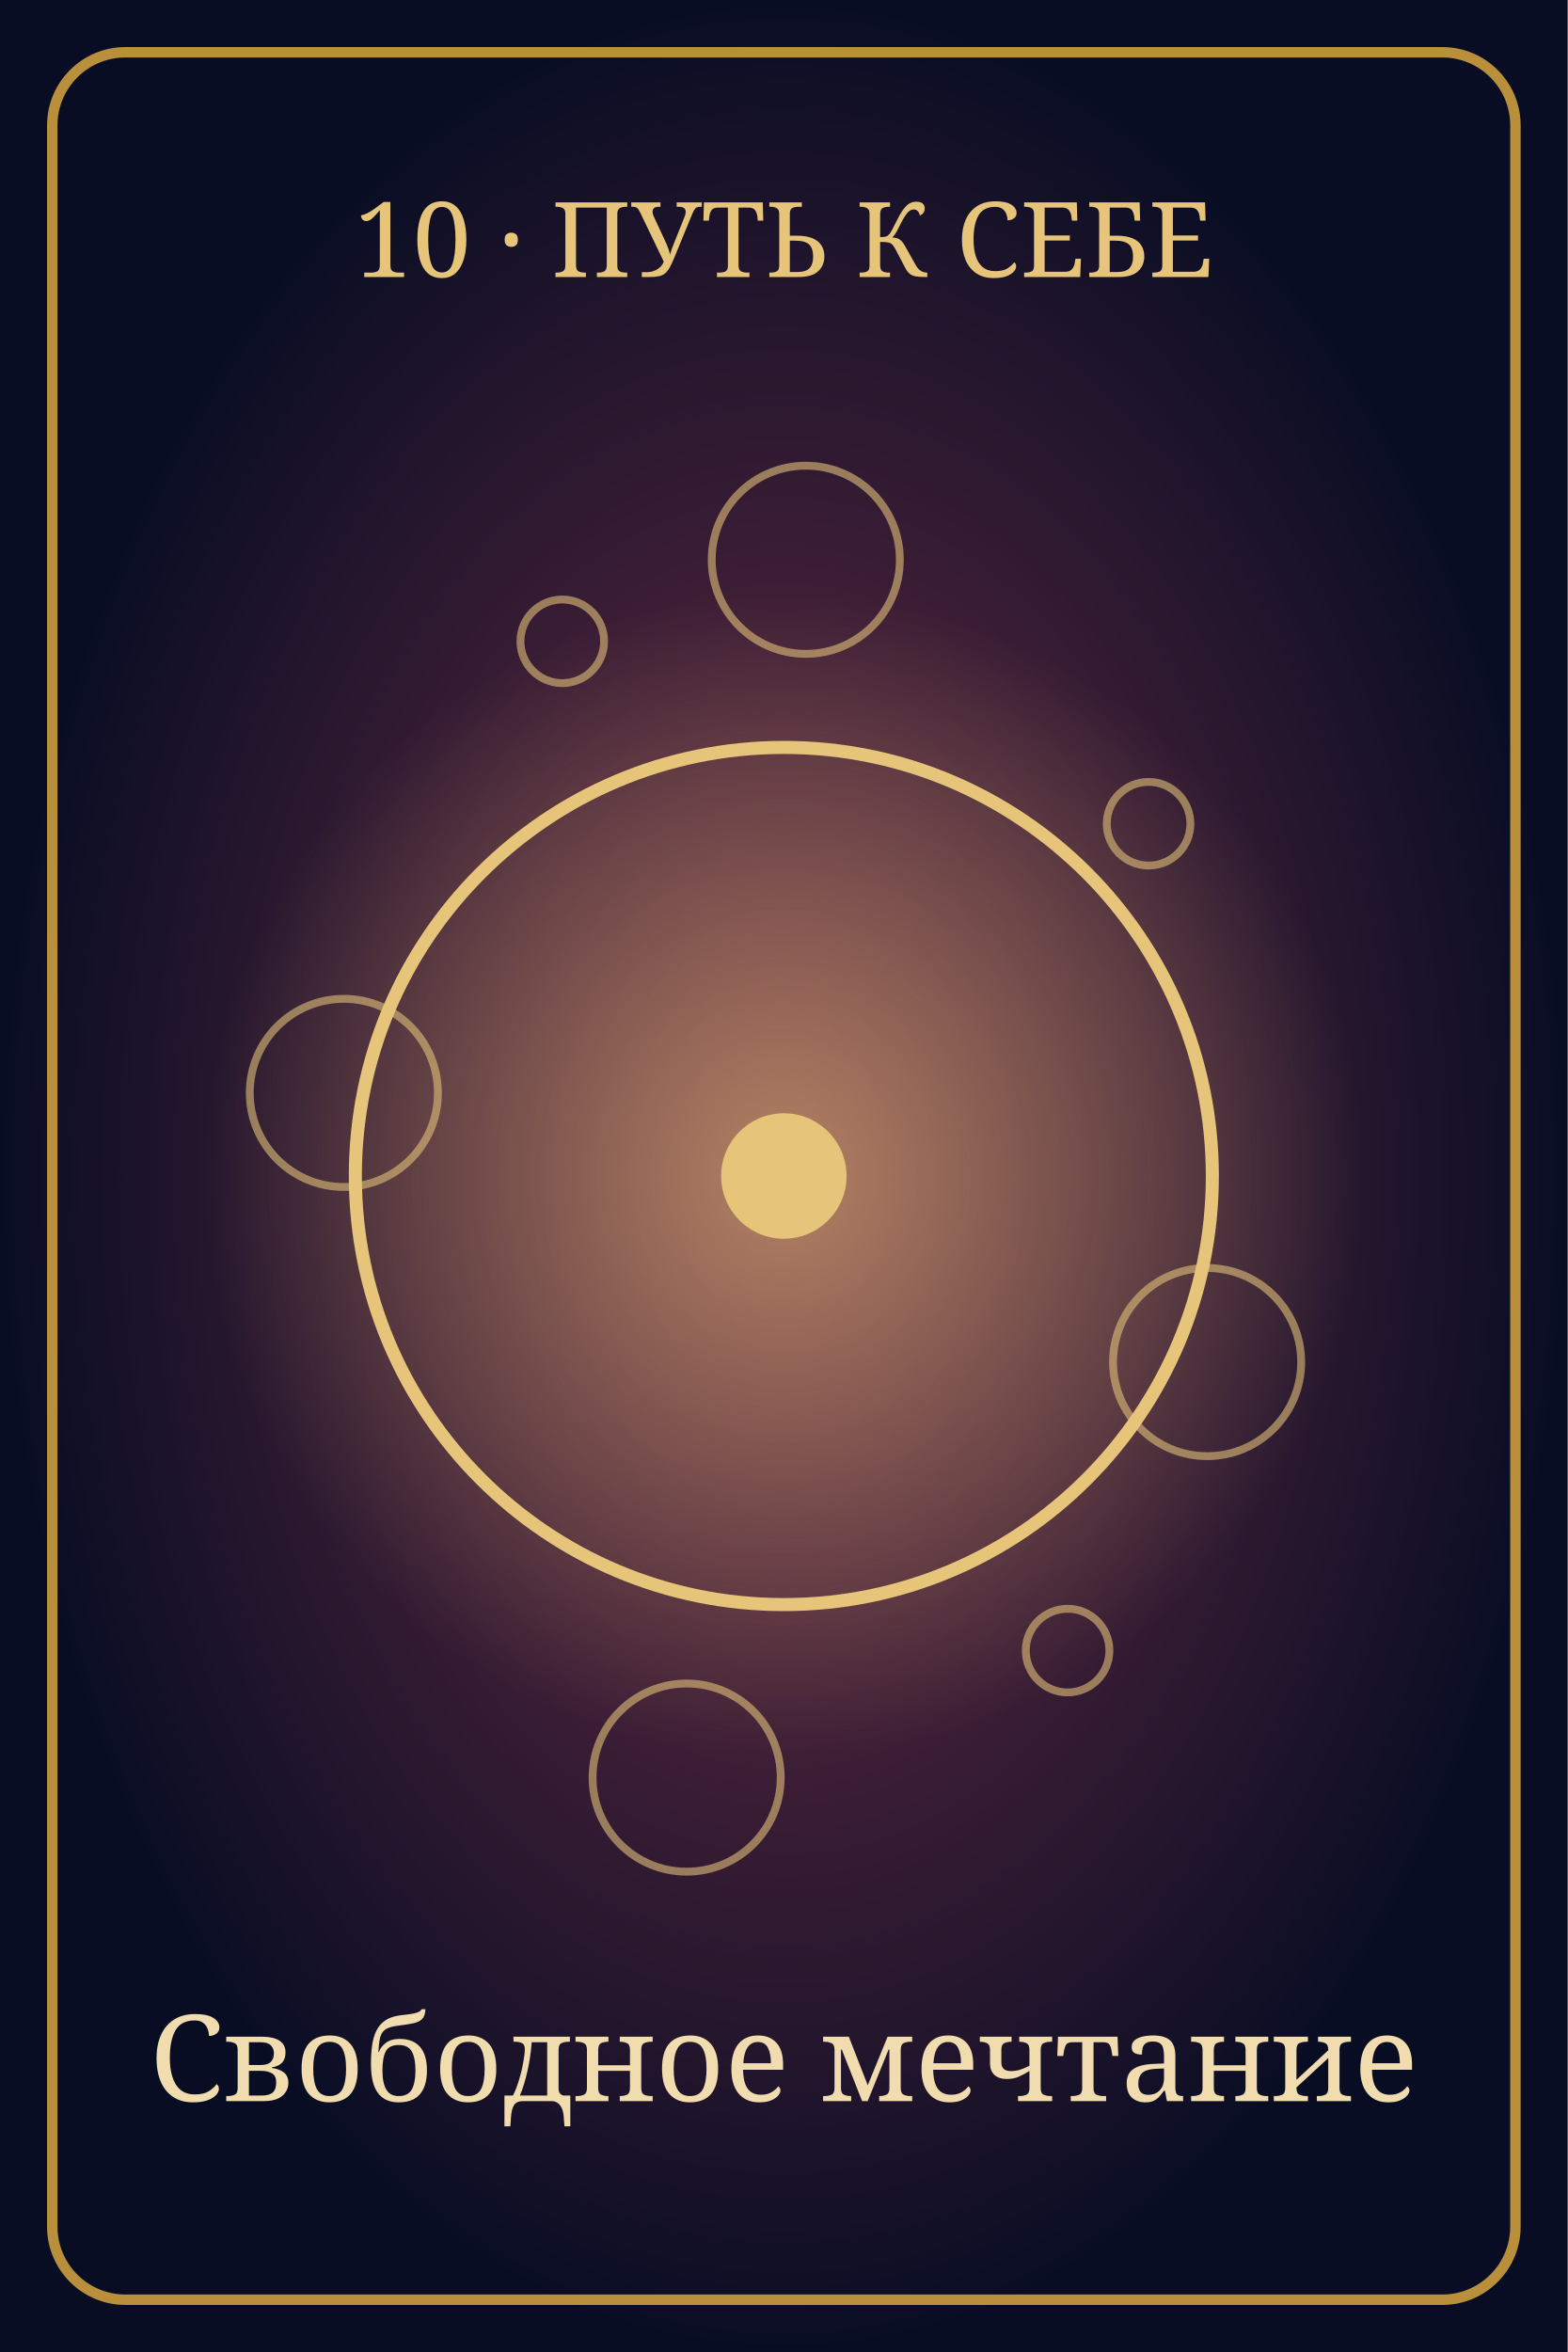
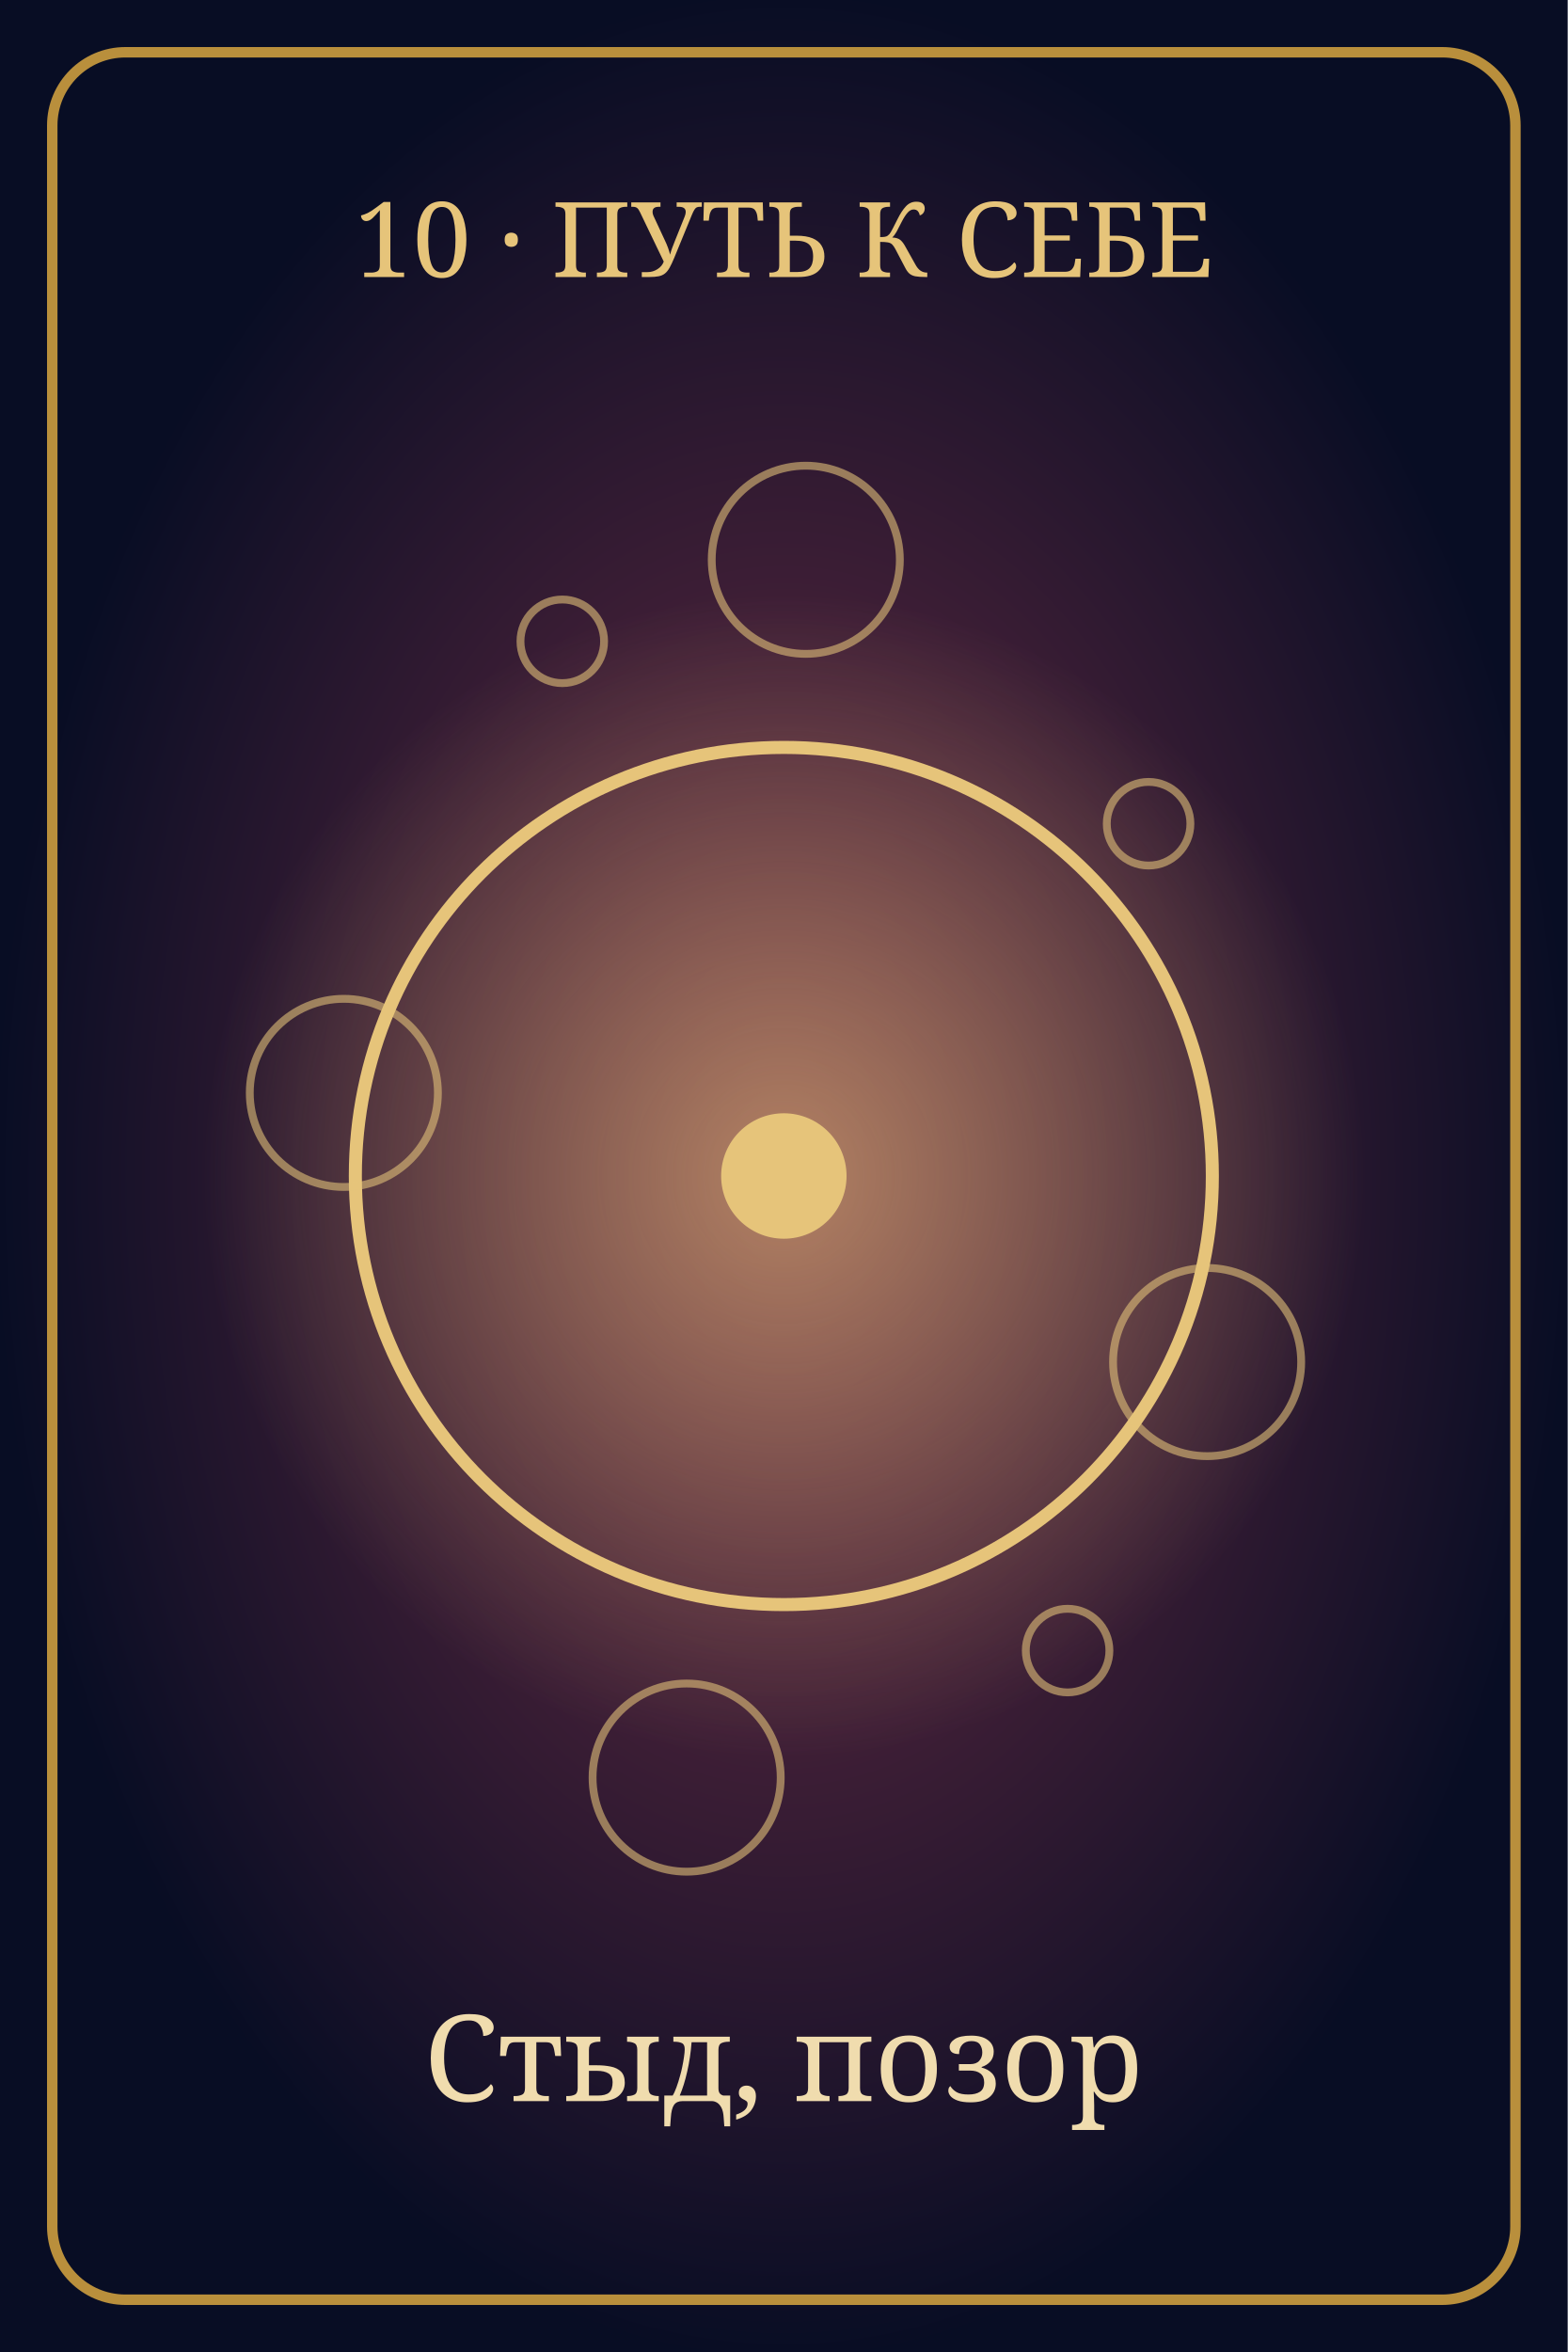
- <svg xmlns="http://www.w3.org/2000/svg" viewBox="0 0 300 450" role="img" aria-label="Иллюстрация карты Свободное мечтание">
+ <svg xmlns="http://www.w3.org/2000/svg" viewBox="0 0 300 450" role="img" aria-label="Иллюстрация карты Стыд, позор">
  <defs>
    <radialGradient id="bg">
      <stop stop-color="hsl(338,42%,31%)" />
      <stop offset="1" stop-color="#080d24" />
    </radialGradient>
    <radialGradient id="glow">
      <stop stop-color="#e6c47a" stop-opacity=".56" />
      <stop offset="1" stop-color="#e6c47a" stop-opacity="0" />
    </radialGradient>
  </defs>
  <rect width="300" height="450" fill="url(#bg)" />
  <rect x="10" y="10" width="280" height="430" rx="14" fill="none" stroke="#b98f3c" stroke-width="2" />
  <circle cx="150" cy="225" r="112" fill="url(#glow)" />
  <g fill="none" stroke="#e6c47a" stroke-width="2.5">
    <circle cx="150" cy="225" r="82" />
  </g>
  <circle cx="231.0" cy="260.6" r="18" fill="none" stroke="#e6c47a" stroke-opacity=".58" stroke-width="1.5" />
  <circle cx="107.6" cy="122.7" r="8" fill="none" stroke="#e6c47a" stroke-opacity=".58" stroke-width="1.5" />
  <circle cx="131.4" cy="340.1" r="18" fill="none" stroke="#e6c47a" stroke-opacity=".58" stroke-width="1.5" />
  <circle cx="219.8" cy="157.6" r="8" fill="none" stroke="#e6c47a" stroke-opacity=".58" stroke-width="1.5" />
  <circle cx="65.8" cy="209.1" r="18" fill="none" stroke="#e6c47a" stroke-opacity=".58" stroke-width="1.5" />
  <circle cx="204.3" cy="315.8" r="8" fill="none" stroke="#e6c47a" stroke-opacity=".58" stroke-width="1.5" />
  <circle cx="154.2" cy="107.1" r="18" fill="none" stroke="#e6c47a" stroke-opacity=".58" stroke-width="1.5" />
  <circle cx="150" cy="225" r="12" fill="#e6c47a" />
  <text x="150" y="53" text-anchor="middle" fill="#e6c47a" font-family="Georgia,serif" font-size="20">10 · ПУТЬ К СЕБЕ</text>
-   <text x="150" y="402" text-anchor="middle" fill="#f0dcae" font-family="Georgia,serif" font-size="23" textLength="240" lengthAdjust="spacingAndGlyphs">Свободное мечтание</text>
+   <text x="150" y="402" text-anchor="middle" fill="#f0dcae" font-family="Georgia,serif" font-size="23" textLength="240" lengthAdjust="spacingAndGlyphs">Стыд, позор</text>
</svg>
